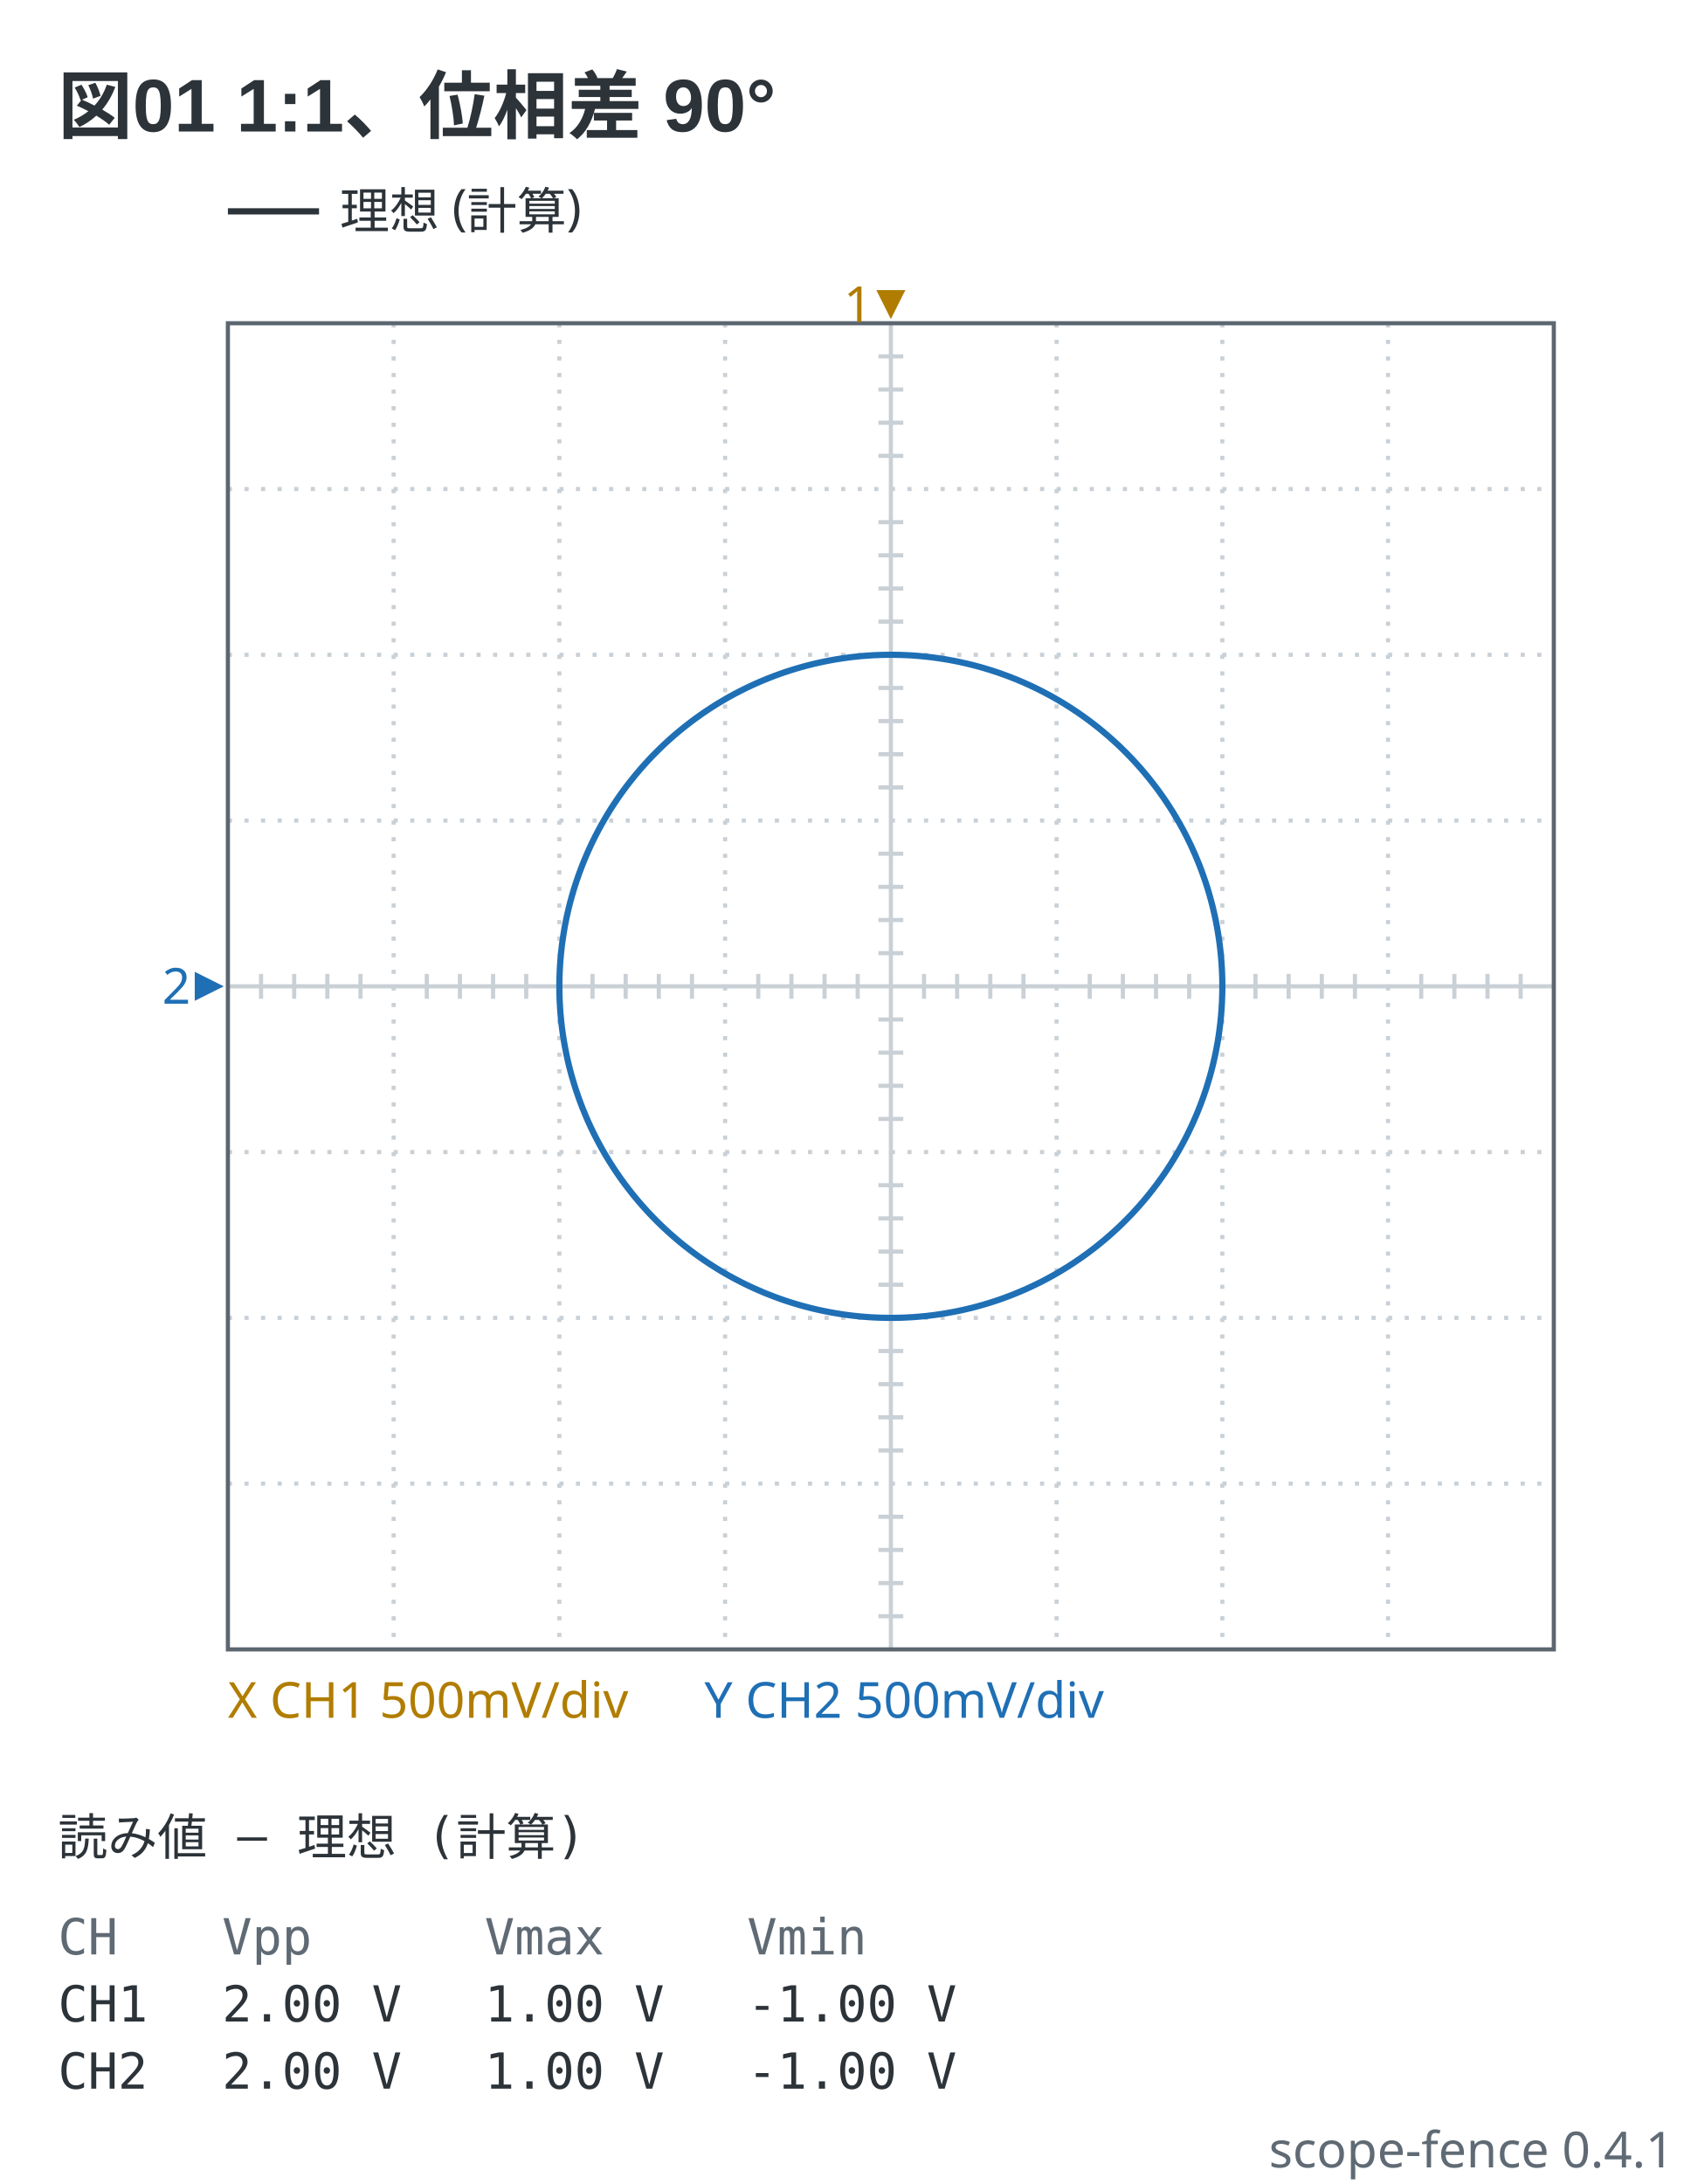
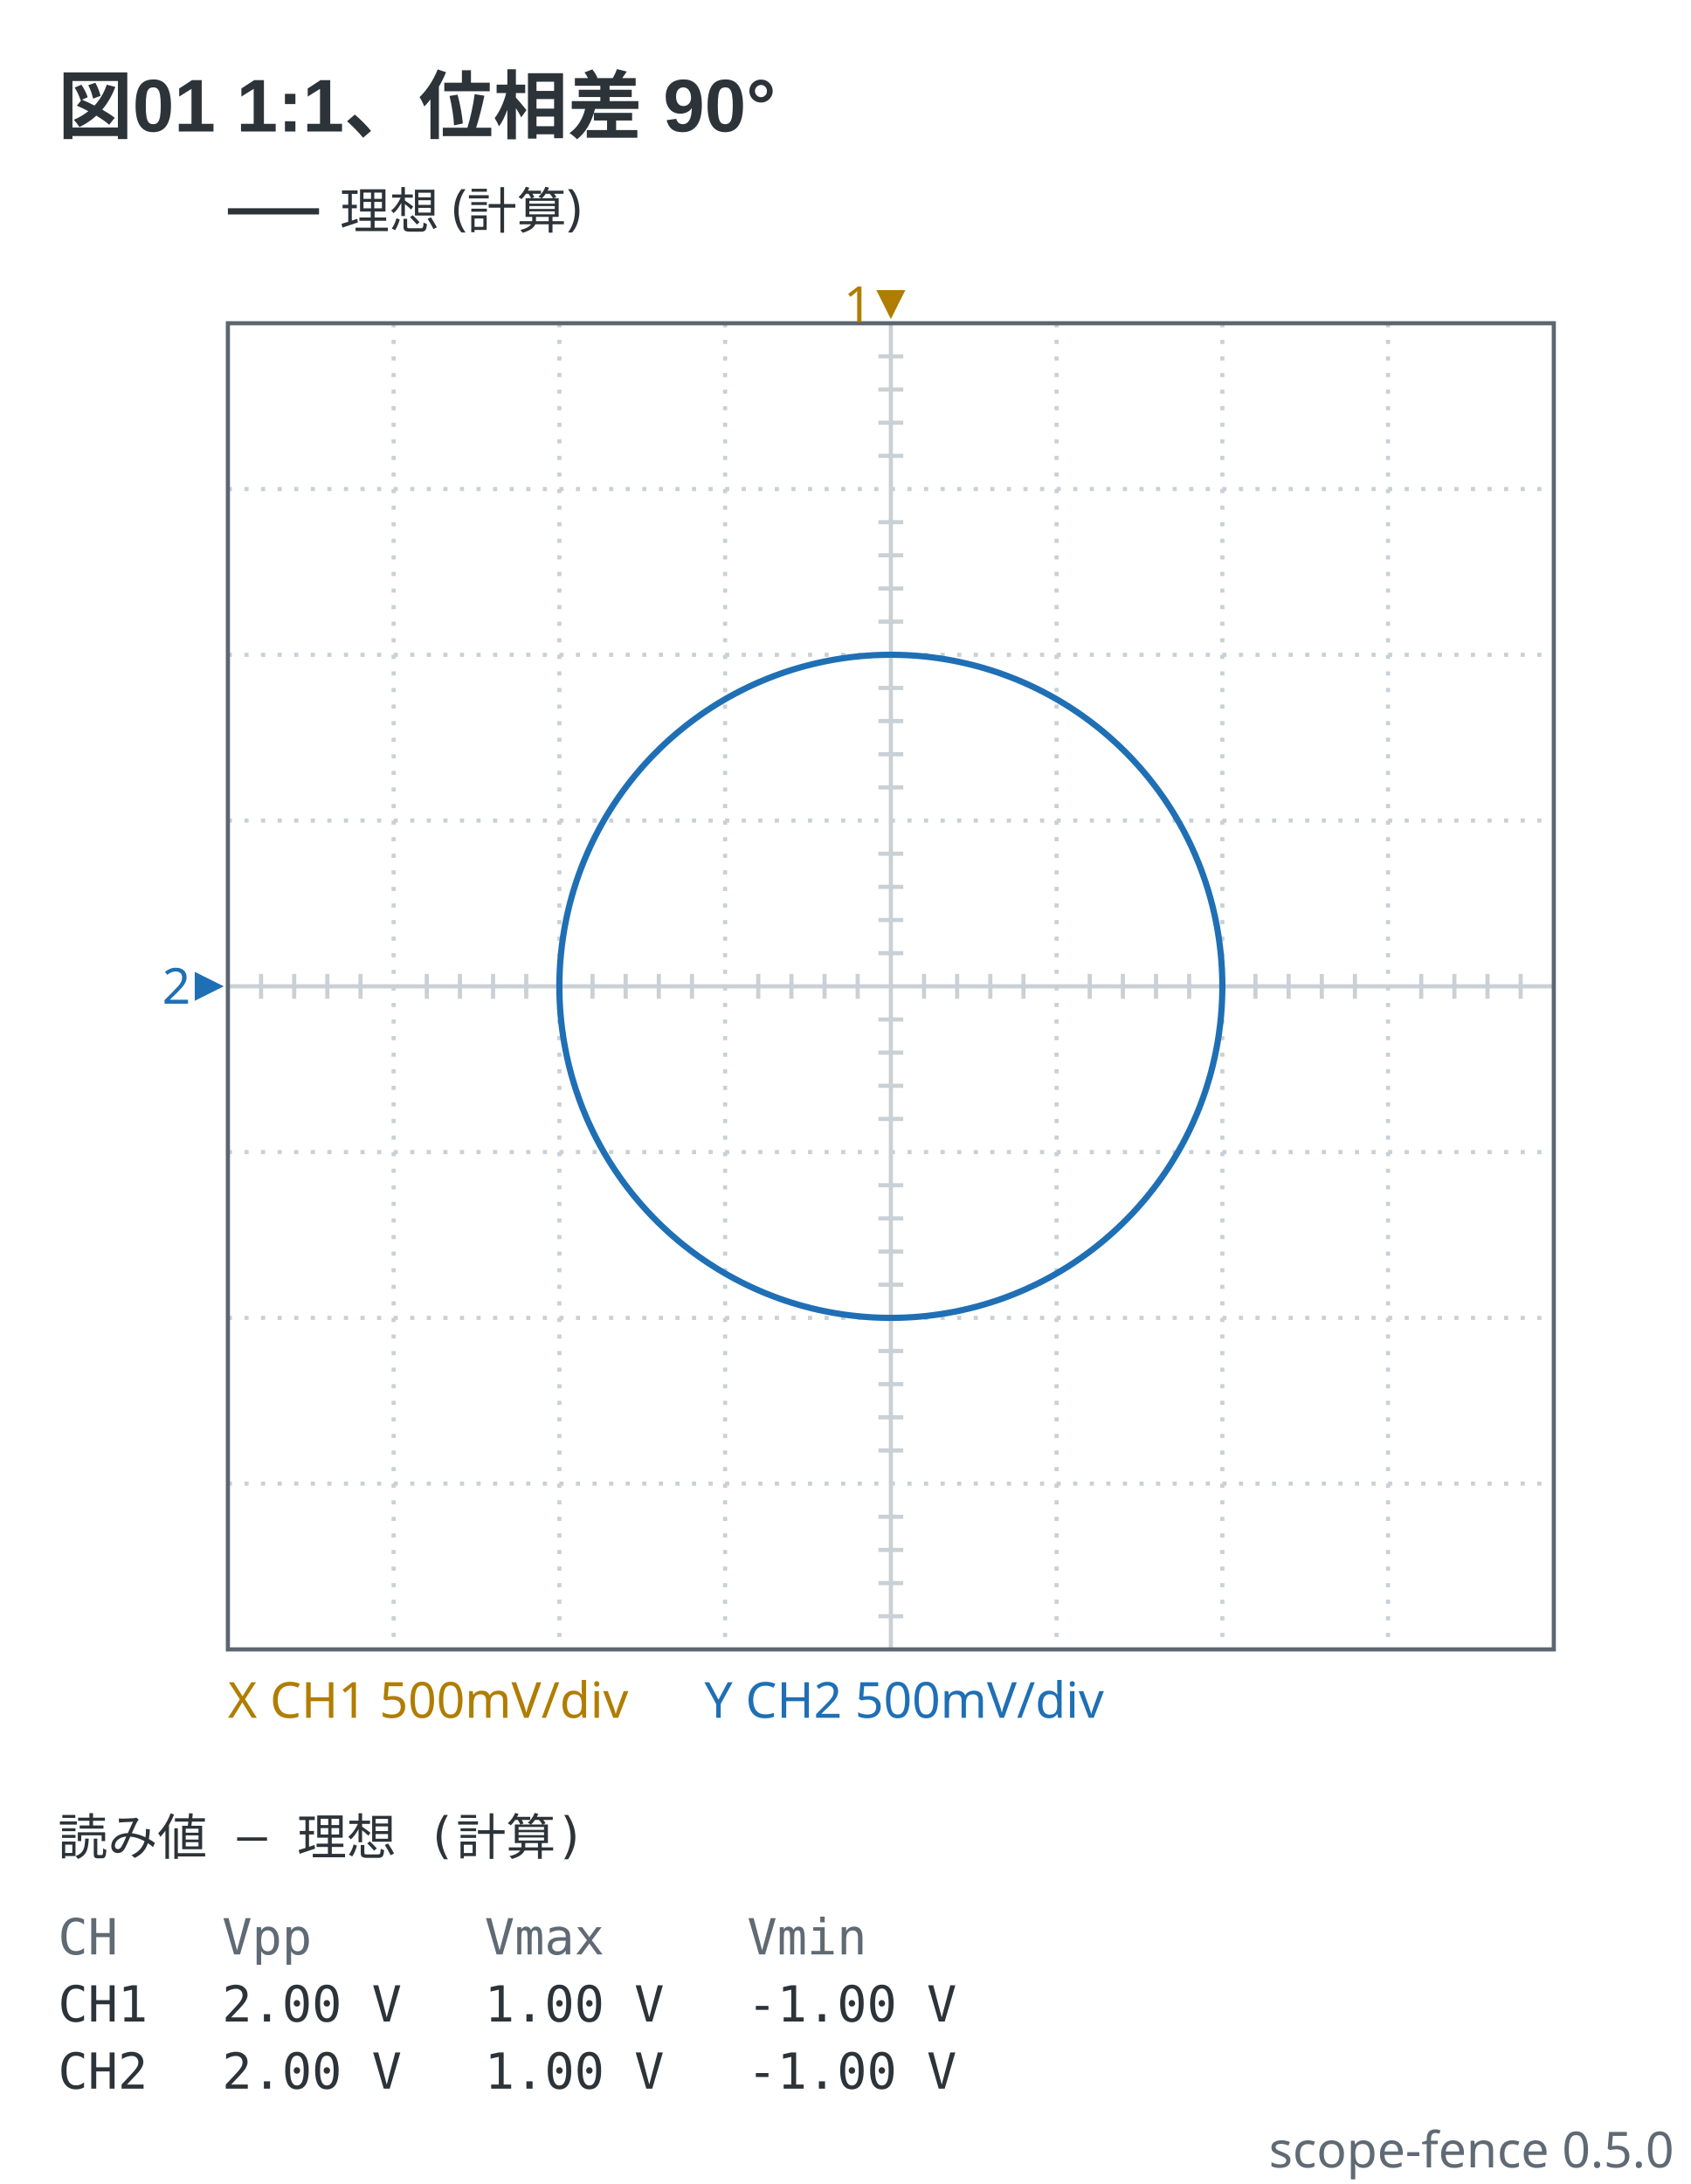
- <svg xmlns="http://www.w3.org/2000/svg" viewBox="0 0 408 527" width="408" height="527" data-scope-fence="0.4.1" role="img">
+ <svg xmlns="http://www.w3.org/2000/svg" viewBox="0 0 408 527" width="408" height="527" data-scope-fence="0.5.0" role="img">
  <text x="14" y="32" text-anchor="start" font-family="'Segoe UI', 'Helvetica Neue', Arial, 'Noto Sans', 'Hiragino Sans', 'Yu Gothic UI', 'Noto Sans CJK JP', sans-serif" fill="#2c3339" font-size="18" font-weight="600">図01 1:1、位相差 90°</text>
  <line x1="55" y1="51" x2="77" y2="51" stroke="#2c3339" stroke-width="1.5" />
  <text x="82" y="55.2" text-anchor="start" font-family="ui-sans-serif, system-ui, sans-serif" fill="#2c3339" font-size="12">理想 (計算)</text>
  <line x1="95" y1="78" x2="95" y2="398" stroke="#c9d0d6" stroke-width="1" stroke-dasharray="1 3" />
  <line x1="135" y1="78" x2="135" y2="398" stroke="#c9d0d6" stroke-width="1" stroke-dasharray="1 3" />
  <line x1="175" y1="78" x2="175" y2="398" stroke="#c9d0d6" stroke-width="1" stroke-dasharray="1 3" />
  <line x1="215" y1="78" x2="215" y2="398" stroke="#c9d0d6" stroke-width="1" />
  <line x1="255" y1="78" x2="255" y2="398" stroke="#c9d0d6" stroke-width="1" stroke-dasharray="1 3" />
  <line x1="295" y1="78" x2="295" y2="398" stroke="#c9d0d6" stroke-width="1" stroke-dasharray="1 3" />
  <line x1="335" y1="78" x2="335" y2="398" stroke="#c9d0d6" stroke-width="1" stroke-dasharray="1 3" />
  <line x1="55" y1="118" x2="375" y2="118" stroke="#c9d0d6" stroke-width="1" stroke-dasharray="1 3" />
  <line x1="55" y1="158" x2="375" y2="158" stroke="#c9d0d6" stroke-width="1" stroke-dasharray="1 3" />
  <line x1="55" y1="198" x2="375" y2="198" stroke="#c9d0d6" stroke-width="1" stroke-dasharray="1 3" />
  <line x1="55" y1="238" x2="375" y2="238" stroke="#c9d0d6" stroke-width="1" />
  <line x1="55" y1="278" x2="375" y2="278" stroke="#c9d0d6" stroke-width="1" stroke-dasharray="1 3" />
  <line x1="55" y1="318" x2="375" y2="318" stroke="#c9d0d6" stroke-width="1" stroke-dasharray="1 3" />
  <line x1="55" y1="358" x2="375" y2="358" stroke="#c9d0d6" stroke-width="1" stroke-dasharray="1 3" />
  <line x1="63" y1="235" x2="63" y2="241" stroke="#c9d0d6" stroke-width="1" />
  <line x1="71" y1="235" x2="71" y2="241" stroke="#c9d0d6" stroke-width="1" />
  <line x1="79" y1="235" x2="79" y2="241" stroke="#c9d0d6" stroke-width="1" />
  <line x1="87" y1="235" x2="87" y2="241" stroke="#c9d0d6" stroke-width="1" />
  <line x1="103" y1="235" x2="103" y2="241" stroke="#c9d0d6" stroke-width="1" />
  <line x1="111" y1="235" x2="111" y2="241" stroke="#c9d0d6" stroke-width="1" />
  <line x1="119" y1="235" x2="119" y2="241" stroke="#c9d0d6" stroke-width="1" />
  <line x1="127" y1="235" x2="127" y2="241" stroke="#c9d0d6" stroke-width="1" />
  <line x1="143" y1="235" x2="143" y2="241" stroke="#c9d0d6" stroke-width="1" />
  <line x1="151" y1="235" x2="151" y2="241" stroke="#c9d0d6" stroke-width="1" />
  <line x1="159" y1="235" x2="159" y2="241" stroke="#c9d0d6" stroke-width="1" />
  <line x1="167" y1="235" x2="167" y2="241" stroke="#c9d0d6" stroke-width="1" />
  <line x1="183" y1="235" x2="183" y2="241" stroke="#c9d0d6" stroke-width="1" />
  <line x1="191" y1="235" x2="191" y2="241" stroke="#c9d0d6" stroke-width="1" />
  <line x1="199" y1="235" x2="199" y2="241" stroke="#c9d0d6" stroke-width="1" />
  <line x1="207" y1="235" x2="207" y2="241" stroke="#c9d0d6" stroke-width="1" />
  <line x1="223" y1="235" x2="223" y2="241" stroke="#c9d0d6" stroke-width="1" />
  <line x1="231" y1="235" x2="231" y2="241" stroke="#c9d0d6" stroke-width="1" />
  <line x1="239" y1="235" x2="239" y2="241" stroke="#c9d0d6" stroke-width="1" />
  <line x1="247" y1="235" x2="247" y2="241" stroke="#c9d0d6" stroke-width="1" />
  <line x1="263" y1="235" x2="263" y2="241" stroke="#c9d0d6" stroke-width="1" />
  <line x1="271" y1="235" x2="271" y2="241" stroke="#c9d0d6" stroke-width="1" />
  <line x1="279" y1="235" x2="279" y2="241" stroke="#c9d0d6" stroke-width="1" />
  <line x1="287" y1="235" x2="287" y2="241" stroke="#c9d0d6" stroke-width="1" />
  <line x1="303" y1="235" x2="303" y2="241" stroke="#c9d0d6" stroke-width="1" />
  <line x1="311" y1="235" x2="311" y2="241" stroke="#c9d0d6" stroke-width="1" />
  <line x1="319" y1="235" x2="319" y2="241" stroke="#c9d0d6" stroke-width="1" />
  <line x1="327" y1="235" x2="327" y2="241" stroke="#c9d0d6" stroke-width="1" />
  <line x1="343" y1="235" x2="343" y2="241" stroke="#c9d0d6" stroke-width="1" />
  <line x1="351" y1="235" x2="351" y2="241" stroke="#c9d0d6" stroke-width="1" />
  <line x1="359" y1="235" x2="359" y2="241" stroke="#c9d0d6" stroke-width="1" />
  <line x1="367" y1="235" x2="367" y2="241" stroke="#c9d0d6" stroke-width="1" />
  <line x1="212" y1="86" x2="218" y2="86" stroke="#c9d0d6" stroke-width="1" />
  <line x1="212" y1="94" x2="218" y2="94" stroke="#c9d0d6" stroke-width="1" />
  <line x1="212" y1="102" x2="218" y2="102" stroke="#c9d0d6" stroke-width="1" />
  <line x1="212" y1="110" x2="218" y2="110" stroke="#c9d0d6" stroke-width="1" />
  <line x1="212" y1="126" x2="218" y2="126" stroke="#c9d0d6" stroke-width="1" />
  <line x1="212" y1="134" x2="218" y2="134" stroke="#c9d0d6" stroke-width="1" />
  <line x1="212" y1="142" x2="218" y2="142" stroke="#c9d0d6" stroke-width="1" />
  <line x1="212" y1="150" x2="218" y2="150" stroke="#c9d0d6" stroke-width="1" />
  <line x1="212" y1="166" x2="218" y2="166" stroke="#c9d0d6" stroke-width="1" />
  <line x1="212" y1="174" x2="218" y2="174" stroke="#c9d0d6" stroke-width="1" />
  <line x1="212" y1="182" x2="218" y2="182" stroke="#c9d0d6" stroke-width="1" />
  <line x1="212" y1="190" x2="218" y2="190" stroke="#c9d0d6" stroke-width="1" />
  <line x1="212" y1="206" x2="218" y2="206" stroke="#c9d0d6" stroke-width="1" />
  <line x1="212" y1="214" x2="218" y2="214" stroke="#c9d0d6" stroke-width="1" />
  <line x1="212" y1="222" x2="218" y2="222" stroke="#c9d0d6" stroke-width="1" />
  <line x1="212" y1="230" x2="218" y2="230" stroke="#c9d0d6" stroke-width="1" />
  <line x1="212" y1="246" x2="218" y2="246" stroke="#c9d0d6" stroke-width="1" />
  <line x1="212" y1="254" x2="218" y2="254" stroke="#c9d0d6" stroke-width="1" />
  <line x1="212" y1="262" x2="218" y2="262" stroke="#c9d0d6" stroke-width="1" />
  <line x1="212" y1="270" x2="218" y2="270" stroke="#c9d0d6" stroke-width="1" />
  <line x1="212" y1="286" x2="218" y2="286" stroke="#c9d0d6" stroke-width="1" />
  <line x1="212" y1="294" x2="218" y2="294" stroke="#c9d0d6" stroke-width="1" />
  <line x1="212" y1="302" x2="218" y2="302" stroke="#c9d0d6" stroke-width="1" />
  <line x1="212" y1="310" x2="218" y2="310" stroke="#c9d0d6" stroke-width="1" />
  <line x1="212" y1="326" x2="218" y2="326" stroke="#c9d0d6" stroke-width="1" />
  <line x1="212" y1="334" x2="218" y2="334" stroke="#c9d0d6" stroke-width="1" />
  <line x1="212" y1="342" x2="218" y2="342" stroke="#c9d0d6" stroke-width="1" />
  <line x1="212" y1="350" x2="218" y2="350" stroke="#c9d0d6" stroke-width="1" />
  <line x1="212" y1="366" x2="218" y2="366" stroke="#c9d0d6" stroke-width="1" />
  <line x1="212" y1="374" x2="218" y2="374" stroke="#c9d0d6" stroke-width="1" />
  <line x1="212" y1="382" x2="218" y2="382" stroke="#c9d0d6" stroke-width="1" />
  <line x1="212" y1="390" x2="218" y2="390" stroke="#c9d0d6" stroke-width="1" />
  <rect x="55" y="78" width="320" height="320" fill="none" stroke="#5c6670" stroke-width="1" />
  <polyline points="215,318 214.45,318 213.9,317.99 213.34,317.98 212.79,317.97 212.24,317.95 211.69,317.93 211.14,317.91 210.58,317.88 210.03,317.85 209.48,317.81 208.93,317.77 208.38,317.73 207.83,317.68 207.28,317.63 206.73,317.57 206.18,317.51 205.63,317.45 205.08,317.38 204.54,317.31 203.99,317.24 203.44,317.16 202.9,317.08 202.35,316.99 201.81,316.9 201.26,316.81 200.72,316.71 200.17,316.61 199.63,316.51 199.09,316.4 198.55,316.29 198.01,316.17 197.47,316.06 196.93,315.93 196.39,315.81 195.86,315.68 195.32,315.54 194.79,315.4 194.25,315.26 193.72,315.12 193.19,314.97 192.66,314.82 192.13,314.66 191.6,314.5 191.07,314.34 190.54,314.17 190.02,314 189.49,313.83 188.97,313.65 188.45,313.47 187.93,313.28 187.41,313.09 186.89,312.9 186.38,312.7 185.86,312.5 185.35,312.3 184.84,312.1 184.33,311.89 183.82,311.67 183.31,311.45 182.8,311.23 182.3,311.01 181.79,310.78 181.29,310.55 180.79,310.32 180.29,310.08 179.8,309.84 179.3,309.59 178.81,309.35 178.32,309.09 177.83,308.84 177.34,308.58 176.85,308.32 176.37,308.05 175.88,307.79 175.4,307.51 174.92,307.24 174.45,306.96 173.97,306.68 173.5,306.39 173.03,306.11 172.56,305.81 172.09,305.52 171.63,305.22 171.16,304.92 170.7,304.62 170.24,304.31 169.79,304 169.33,303.68 168.88,303.37 168.43,303.05 167.98,302.72 167.54,302.4 167.09,302.07 166.65,301.74 166.21,301.4 165.78,301.06 165.34,300.72 164.91,300.38 164.48,300.03 164.05,299.68 163.63,299.33 163.21,298.97 162.79,298.61 162.37,298.25 161.96,297.89 161.54,297.52 161.13,297.15 160.73,296.77 160.32,296.4 159.92,296.02 159.52,295.64 159.12,295.25 158.73,294.87 158.34,294.48 157.95,294.08 157.56,293.69 157.18,293.29 156.8,292.89 156.42,292.49 156.05,292.08 155.68,291.67 155.31,291.26 154.94,290.85 154.58,290.43 154.22,290.01 153.86,289.59 153.51,289.17 153.15,288.74 152.8,288.32 152.46,287.89 152.12,287.45 151.78,287.02 151.44,286.58 151.11,286.14 150.77,285.7 150.45,285.25 150.12,284.81 149.8,284.36 149.48,283.91 149.17,283.45 148.85,283 148.55,282.54 148.24,282.08 147.94,281.62 147.64,281.15 147.34,280.69 147.05,280.22 146.76,279.75 146.47,279.28 146.19,278.8 145.91,278.33 145.63,277.85 145.36,277.37 145.09,276.89 144.82,276.4 144.56,275.92 144.3,275.43 144.04,274.94 143.79,274.45 143.54,273.96 143.29,273.47 143.05,272.97 142.81,272.47 142.57,271.97 142.34,271.47 142.11,270.97 141.88,270.47 141.66,269.96 141.44,269.45 141.23,268.94 141.02,268.43 140.81,267.92 140.6,267.41 140.4,266.9 140.2,266.38 140.01,265.86 139.82,265.34 139.63,264.82 139.45,264.3 139.27,263.78 139.09,263.26 138.92,262.73 138.75,262.21 138.59,261.68 138.42,261.15 138.27,260.62 138.11,260.09 137.96,259.56 137.81,259.03 137.67,258.5 137.53,257.96 137.39,257.43 137.26,256.89 137.13,256.35 137.01,255.81 136.89,255.28 136.77,254.74 136.66,254.2 136.55,253.65 136.44,253.11 136.34,252.57 136.24,252.03 136.14,251.48 136.05,250.94 135.97,250.39 135.88,249.85 135.8,249.3 135.73,248.75 135.65,248.21 135.58,247.66 135.52,247.11 135.46,246.56 135.4,246.01 135.35,245.46 135.3,244.91 135.25,244.36 135.21,243.81 135.17,243.26 135.14,242.71 135.11,242.16 135.08,241.6 135.06,241.05 135.04,240.5 135.02,239.95 135.01,239.4 135,238.84 135,238.29 135,237.74 135,237.19 135.01,236.63 135.02,236.08 135.04,235.53 135.06,234.98 135.08,234.43 135.11,233.87 135.14,233.32 135.17,232.77 135.21,232.22 135.25,231.67 135.3,231.12 135.35,230.57 135.4,230.02 135.46,229.47 135.52,228.92 135.58,228.37 135.65,227.83 135.72,227.28 135.8,226.73 135.88,226.18 135.96,225.64 136.05,225.09 136.14,224.55 136.23,224 136.33,223.46 136.43,222.92 136.54,222.38 136.65,221.83 136.76,221.29 136.88,220.75 137,220.22 137.13,219.68 137.25,219.14 137.39,218.6 137.52,218.07 137.66,217.53 137.81,217 137.95,216.47 138.1,215.94 138.26,215.41 138.41,214.88 138.58,214.35 138.74,213.82 138.91,213.3 139.08,212.77 139.26,212.25 139.44,211.73 139.62,211.2 139.81,210.68 140,210.17 140.19,209.65 140.39,209.13 140.59,208.62 140.8,208.11 141,207.59 141.22,207.08 141.43,206.58 141.65,206.07 141.87,205.56 142.1,205.06 142.33,204.56 142.56,204.06 142.79,203.56 143.03,203.06 143.28,202.56 143.52,202.07 143.77,201.58 144.03,201.08 144.28,200.6 144.54,200.11 144.81,199.62 145.07,199.14 145.34,198.66 145.62,198.18 145.89,197.7 146.17,197.22 146.46,196.75 146.74,196.28 147.03,195.81 147.32,195.34 147.62,194.87 147.92,194.41 148.22,193.95 148.53,193.49 148.84,193.03 149.15,192.57 149.46,192.12 149.78,191.67 150.1,191.22 150.43,190.77 150.76,190.33 151.09,189.88 151.42,189.44 151.76,189.01 152.1,188.57 152.44,188.14 152.79,187.71 153.13,187.28 153.49,186.85 153.84,186.43 154.2,186.01 154.56,185.59 154.92,185.17 155.29,184.76 155.66,184.35 156.03,183.94 156.4,183.54 156.78,183.13 157.16,182.73 157.54,182.33 157.93,181.94 158.32,181.55 158.71,181.16 159.1,180.77 159.5,180.38 159.9,180 160.3,179.62 160.7,179.25 161.11,178.87 161.52,178.5 161.93,178.13 162.35,177.77 162.76,177.41 163.18,177.05 163.61,176.69 164.03,176.34 164.46,175.99 164.89,175.64 165.32,175.3 165.75,174.96 166.19,174.62 166.63,174.28 167.07,173.95 167.51,173.62 167.96,173.29 168.41,172.97 168.86,172.65 169.31,172.33 169.76,172.02 170.22,171.71 170.68,171.4 171.14,171.1 171.6,170.79 172.07,170.5 172.53,170.2 173,169.91 173.47,169.62 173.95,169.34 174.42,169.06 174.9,168.78 175.38,168.5 175.86,168.23 176.34,167.96 176.82,167.7 177.31,167.43 177.8,167.18 178.29,166.92 178.78,166.67 179.27,166.42 179.77,166.18 180.27,165.93 180.76,165.7 181.26,165.46 181.77,165.23 182.27,165 182.77,164.78 183.28,164.56 183.79,164.34 184.3,164.13 184.81,163.92 185.32,163.71 185.83,163.51 186.35,163.31 186.86,163.11 187.38,162.92 187.9,162.73 188.42,162.54 188.94,162.36 189.47,162.18 189.99,162.01 190.52,161.84 191.04,161.67 191.57,161.51 192.1,161.35 192.63,161.19 193.16,161.04 193.69,160.89 194.22,160.75 194.76,160.6 195.29,160.47 195.83,160.33 196.36,160.2 196.9,160.07 197.44,159.95 197.98,159.83 198.52,159.72 199.06,159.6 199.6,159.5 200.14,159.39 200.69,159.29 201.23,159.19 201.78,159.1 202.32,159.01 202.87,158.93 203.41,158.84 203.96,158.77 204.51,158.69 205.05,158.62 205.6,158.55 206.15,158.49 206.7,158.43 207.25,158.38 207.8,158.32 208.35,158.28 208.9,158.23 209.45,158.19 210,158.16 210.55,158.12 211.1,158.09 211.66,158.07 212.21,158.05 212.76,158.03 213.31,158.02 213.86,158.01 214.42,158 214.97,158 215.52,158 216.07,158.01 216.63,158.02 217.18,158.03 217.73,158.05 218.28,158.07 218.83,158.09 219.39,158.12 219.94,158.15 220.49,158.19 221.04,158.23 221.59,158.27 222.14,158.32 222.69,158.37 223.24,158.43 223.79,158.48 224.34,158.55 224.89,158.61 225.43,158.68 225.98,158.76 226.53,158.83 227.07,158.92 227.62,159 228.16,159.09 228.71,159.18 229.25,159.28 229.8,159.38 230.34,159.48 230.88,159.59 231.42,159.7 231.96,159.82 232.5,159.94 233.04,160.06 233.58,160.19 234.11,160.32 234.65,160.45 235.18,160.59 235.72,160.73 236.25,160.87 236.78,161.02 237.31,161.17 237.84,161.33 238.37,161.49 238.9,161.65 239.43,161.82 239.95,161.99 240.48,162.16 241,162.34 241.52,162.52 242.04,162.71 242.56,162.9 243.08,163.09 243.59,163.28 244.11,163.48 244.62,163.69 245.14,163.89 245.65,164.1 246.16,164.32 246.66,164.53 247.17,164.75 247.68,164.98 248.18,165.2 248.68,165.44 249.18,165.67 249.68,165.91 250.18,166.15 250.67,166.39 251.16,166.64 251.66,166.89 252.15,167.15 252.63,167.41 253.12,167.67 253.61,167.93 254.09,168.2 254.57,168.47 255.05,168.75 255.53,169.02 256,169.31 256.47,169.59 256.95,169.88 257.41,170.17 257.88,170.46 258.35,170.76 258.81,171.06 259.27,171.37 259.73,171.67 260.19,171.98 260.64,172.3 261.09,172.61 261.54,172.93 261.99,173.26 262.44,173.58 262.88,173.91 263.32,174.24 263.76,174.58 264.2,174.92 264.63,175.26 265.07,175.6 265.5,175.95 265.92,176.3 266.35,176.65 266.77,177.01 267.19,177.37 267.61,177.73 268.02,178.09 268.43,178.46 268.84,178.83 269.25,179.21 269.66,179.58 270.06,179.96 270.46,180.34 270.85,180.73 271.25,181.11 271.64,181.5 272.03,181.89 272.41,182.29 272.8,182.69 273.18,183.09 273.56,183.49 273.93,183.9 274.3,184.3 274.67,184.71 275.04,185.13 275.4,185.54 275.76,185.96 276.12,186.38 276.47,186.81 276.83,187.23 277.18,187.66 277.52,188.09 277.86,188.52 278.21,188.96 278.54,189.4 278.88,189.84 279.21,190.28 279.54,190.72 279.86,191.17 280.18,191.62 280.5,192.07 280.82,192.52 281.13,192.98 281.44,193.43 281.74,193.89 282.05,194.36 282.35,194.82 282.64,195.29 282.94,195.75 283.23,196.22 283.51,196.7 283.8,197.17 284.08,197.65 284.35,198.12 284.63,198.6 284.9,199.09 285.16,199.57 285.43,200.05 285.69,200.54 285.95,201.03 286.2,201.52 286.45,202.01 286.7,202.51 286.94,203 287.18,203.5 287.42,204 287.65,204.5 287.88,205 288.1,205.51 288.33,206.01 288.55,206.52 288.76,207.03 288.97,207.54 289.18,208.05 289.39,208.56 289.59,209.08 289.79,209.59 289.98,210.11 290.17,210.63 290.36,211.15 290.54,211.67 290.72,212.19 290.9,212.71 291.07,213.24 291.24,213.76 291.41,214.29 291.57,214.82 291.73,215.35 291.88,215.88 292.03,216.41 292.18,216.94 292.32,217.47 292.46,218.01 292.6,218.54 292.73,219.08 292.86,219.62 292.98,220.16 293.11,220.69 293.22,221.23 293.34,221.77 293.45,222.32 293.55,222.86 293.66,223.4 293.76,223.94 293.85,224.49 293.94,225.03 294.03,225.58 294.11,226.12 294.19,226.67 294.27,227.22 294.34,227.76 294.41,228.31 294.48,228.86 294.54,229.41 294.59,229.96 294.65,230.51 294.7,231.06 294.74,231.61 294.79,232.16 294.82,232.71 294.86,233.26 294.89,233.81 294.92,234.37 294.94,234.92 294.96,235.47 294.98,236.02 294.99,236.57 295,237.13 295,237.68 295,238.23 295,238.78 294.99,239.33 294.98,239.89 294.96,240.44 294.94,240.99 294.92,241.54 294.9,242.09 294.86,242.65 294.83,243.2 294.79,243.75 294.75,244.3 294.71,244.85 294.66,245.4 294.6,245.95 294.55,246.5 294.49,247.05 294.42,247.6 294.35,248.14 294.28,248.69 294.21,249.24 294.13,249.79 294.04,250.33 293.96,250.88 293.87,251.42 293.77,251.97 293.67,252.51 293.57,253.05 293.47,253.59 293.36,254.14 293.24,254.68 293.13,255.22 293,255.75 292.88,256.29 292.75,256.83 292.62,257.37 292.48,257.9 292.35,258.44 292.2,258.97 292.06,259.5 291.91,260.03 291.75,260.56 291.59,261.09 291.43,261.62 291.27,262.15 291.1,262.67 290.93,263.2 290.75,263.72 290.57,264.25 290.39,264.77 290.2,265.29 290.01,265.8 289.82,266.32 289.62,266.84 289.42,267.35 289.22,267.87 289.01,268.38 288.8,268.89 288.58,269.4 288.36,269.9 288.14,270.41 287.92,270.91 287.69,271.42 287.45,271.92 287.22,272.42 286.98,272.91 286.74,273.41 286.49,273.9 286.24,274.4 285.99,274.89 285.73,275.38 285.47,275.86 285.21,276.35 284.94,276.83 284.67,277.32 284.4,277.8 284.12,278.27 283.84,278.75 283.56,279.22 283.27,279.7 282.98,280.17 282.69,280.64 282.4,281.1 282.1,281.57 281.79,282.03 281.49,282.49 281.18,282.95 280.87,283.4 280.55,283.86 280.24,284.31 279.91,284.76 279.59,285.2 279.26,285.65 278.93,286.09 278.6,286.53 278.26,286.97 277.92,287.4 277.58,287.84 277.23,288.27 276.89,288.7 276.53,289.12 276.18,289.55 275.82,289.97 275.46,290.39 275.1,290.8 274.73,291.22 274.36,291.63 273.99,292.04 273.62,292.44 273.24,292.85 272.86,293.25 272.48,293.64 272.09,294.04 271.7,294.43 271.31,294.82 270.92,295.21 270.52,295.6 270.12,295.98 269.72,296.36 269.32,296.73 268.91,297.11 268.5,297.48 268.09,297.84 267.68,298.21 267.26,298.57 266.84,298.93 266.42,299.29 265.99,299.64 265.57,299.99 265.14,300.34 264.71,300.68 264.27,301.03 263.84,301.36 263.4,301.7 262.96,302.03 262.51,302.36 262.07,302.69 261.62,303.01 261.17,303.33 260.72,303.65 260.26,303.96 259.81,304.27 259.35,304.58 258.89,304.89 258.42,305.19 257.96,305.49 257.49,305.78 257.02,306.07 256.55,306.36 256.08,306.65 255.61,306.93 255.13,307.21 254.65,307.48 254.17,307.76 253.69,308.02 253.2,308.29 252.72,308.55 252.23,308.81 251.74,309.07 251.25,309.32 250.75,309.57 250.26,309.81 249.76,310.05 249.26,310.29 248.76,310.53 248.26,310.76 247.76,310.99 247.25,311.21 246.75,311.43 246.24,311.65 245.73,311.86 245.22,312.07 244.71,312.28 244.2,312.48 243.68,312.68 243.16,312.88 242.65,313.07 242.13,313.26 241.61,313.45 241.09,313.63 240.56,313.81 240.04,313.98 239.51,314.15 238.99,314.32 238.46,314.48 237.93,314.64 237.4,314.8 236.87,314.95 236.34,315.1 235.81,315.25 235.27,315.39 234.74,315.53 234.2,315.66 233.67,315.79 233.13,315.92 232.59,316.04 232.05,316.16 231.51,316.28 230.97,316.39 230.43,316.5 229.89,316.6 229.34,316.7 228.8,316.8 228.26,316.89 227.71,316.98 227.16,317.07 226.62,317.15 226.07,317.23 225.52,317.3 224.98,317.38 224.43,317.44 223.88,317.51 223.33,317.57 222.78,317.62 222.23,317.67 221.68,317.72 221.13,317.76 220.58,317.81 220.03,317.84 219.48,317.87 218.93,317.9 218.37,317.93 217.82,317.95 217.27,317.97 216.72,317.98 216.17,317.99 215.61,318 215.06,318 215,318" fill="none" stroke="#1f6fb5" stroke-width="1.5" stroke-linejoin="round" data-channel="xy" />
  <polygon points="47,234.5 54,238 47,241.5" fill="#1f6fb5" />
  <text x="46" y="242.2" text-anchor="end" font-family="ui-sans-serif, system-ui, sans-serif" fill="#1f6fb5" font-size="12">2</text>
  <polygon points="211.5,70 218.5,70 215,77" fill="#b07d00" />
  <text x="210.5" y="77.7" text-anchor="end" font-family="ui-sans-serif, system-ui, sans-serif" fill="#b07d00" font-size="12">1</text>
  <text x="55" y="414.5" text-anchor="start" font-family="ui-sans-serif, system-ui, sans-serif" fill="#b07d00" font-size="12">X CH1 500mV/div</text>
  <text x="170" y="414.5" text-anchor="start" font-family="ui-sans-serif, system-ui, sans-serif" fill="#1f6fb5" font-size="12">Y CH2 500mV/div</text>
  <text x="14" y="447.6" text-anchor="start" font-family="ui-monospace, 'DejaVu Sans Mono', 'Noto Sans Mono CJK JP', monospace" fill="#2c3339" font-size="12" xml:space="preserve">読み値 — 理想 (計算)</text>
  <text x="14" y="471.6" text-anchor="start" font-family="ui-monospace, 'DejaVu Sans Mono', 'Noto Sans Mono CJK JP', monospace" fill="#5f6a74" font-size="12" xml:space="preserve">CH</text>
  <text x="53.6" y="471.6" text-anchor="start" font-family="ui-monospace, 'DejaVu Sans Mono', 'Noto Sans Mono CJK JP', monospace" fill="#5f6a74" font-size="12" xml:space="preserve">Vpp</text>
  <text x="116.96" y="471.6" text-anchor="start" font-family="ui-monospace, 'DejaVu Sans Mono', 'Noto Sans Mono CJK JP', monospace" fill="#5f6a74" font-size="12" xml:space="preserve">Vmax</text>
  <text x="180.32" y="471.6" text-anchor="start" font-family="ui-monospace, 'DejaVu Sans Mono', 'Noto Sans Mono CJK JP', monospace" fill="#5f6a74" font-size="12" xml:space="preserve">Vmin</text>
  <text x="14" y="487.8" text-anchor="start" font-family="ui-monospace, 'DejaVu Sans Mono', 'Noto Sans Mono CJK JP', monospace" fill="#2c3339" font-size="12" xml:space="preserve">CH1</text>
  <text x="53.6" y="487.8" text-anchor="start" font-family="ui-monospace, 'DejaVu Sans Mono', 'Noto Sans Mono CJK JP', monospace" fill="#2c3339" font-size="12" xml:space="preserve">2.00 V</text>
  <text x="116.96" y="487.8" text-anchor="start" font-family="ui-monospace, 'DejaVu Sans Mono', 'Noto Sans Mono CJK JP', monospace" fill="#2c3339" font-size="12" xml:space="preserve">1.00 V</text>
  <text x="180.32" y="487.8" text-anchor="start" font-family="ui-monospace, 'DejaVu Sans Mono', 'Noto Sans Mono CJK JP', monospace" fill="#2c3339" font-size="12" xml:space="preserve">-1.00 V</text>
  <text x="14" y="504" text-anchor="start" font-family="ui-monospace, 'DejaVu Sans Mono', 'Noto Sans Mono CJK JP', monospace" fill="#2c3339" font-size="12" xml:space="preserve">CH2</text>
  <text x="53.6" y="504" text-anchor="start" font-family="ui-monospace, 'DejaVu Sans Mono', 'Noto Sans Mono CJK JP', monospace" fill="#2c3339" font-size="12" xml:space="preserve">2.00 V</text>
  <text x="116.96" y="504" text-anchor="start" font-family="ui-monospace, 'DejaVu Sans Mono', 'Noto Sans Mono CJK JP', monospace" fill="#2c3339" font-size="12" xml:space="preserve">1.00 V</text>
  <text x="180.32" y="504" text-anchor="start" font-family="ui-monospace, 'DejaVu Sans Mono', 'Noto Sans Mono CJK JP', monospace" fill="#2c3339" font-size="12" xml:space="preserve">-1.00 V</text>
-   <text x="404" y="523" text-anchor="end" font-family="ui-sans-serif, system-ui, sans-serif" fill="#5f6a74" font-size="12">scope-fence 0.4.1</text>
+   <text x="404" y="523" text-anchor="end" font-family="ui-sans-serif, system-ui, sans-serif" fill="#5f6a74" font-size="12">scope-fence 0.5.0</text>
</svg>
